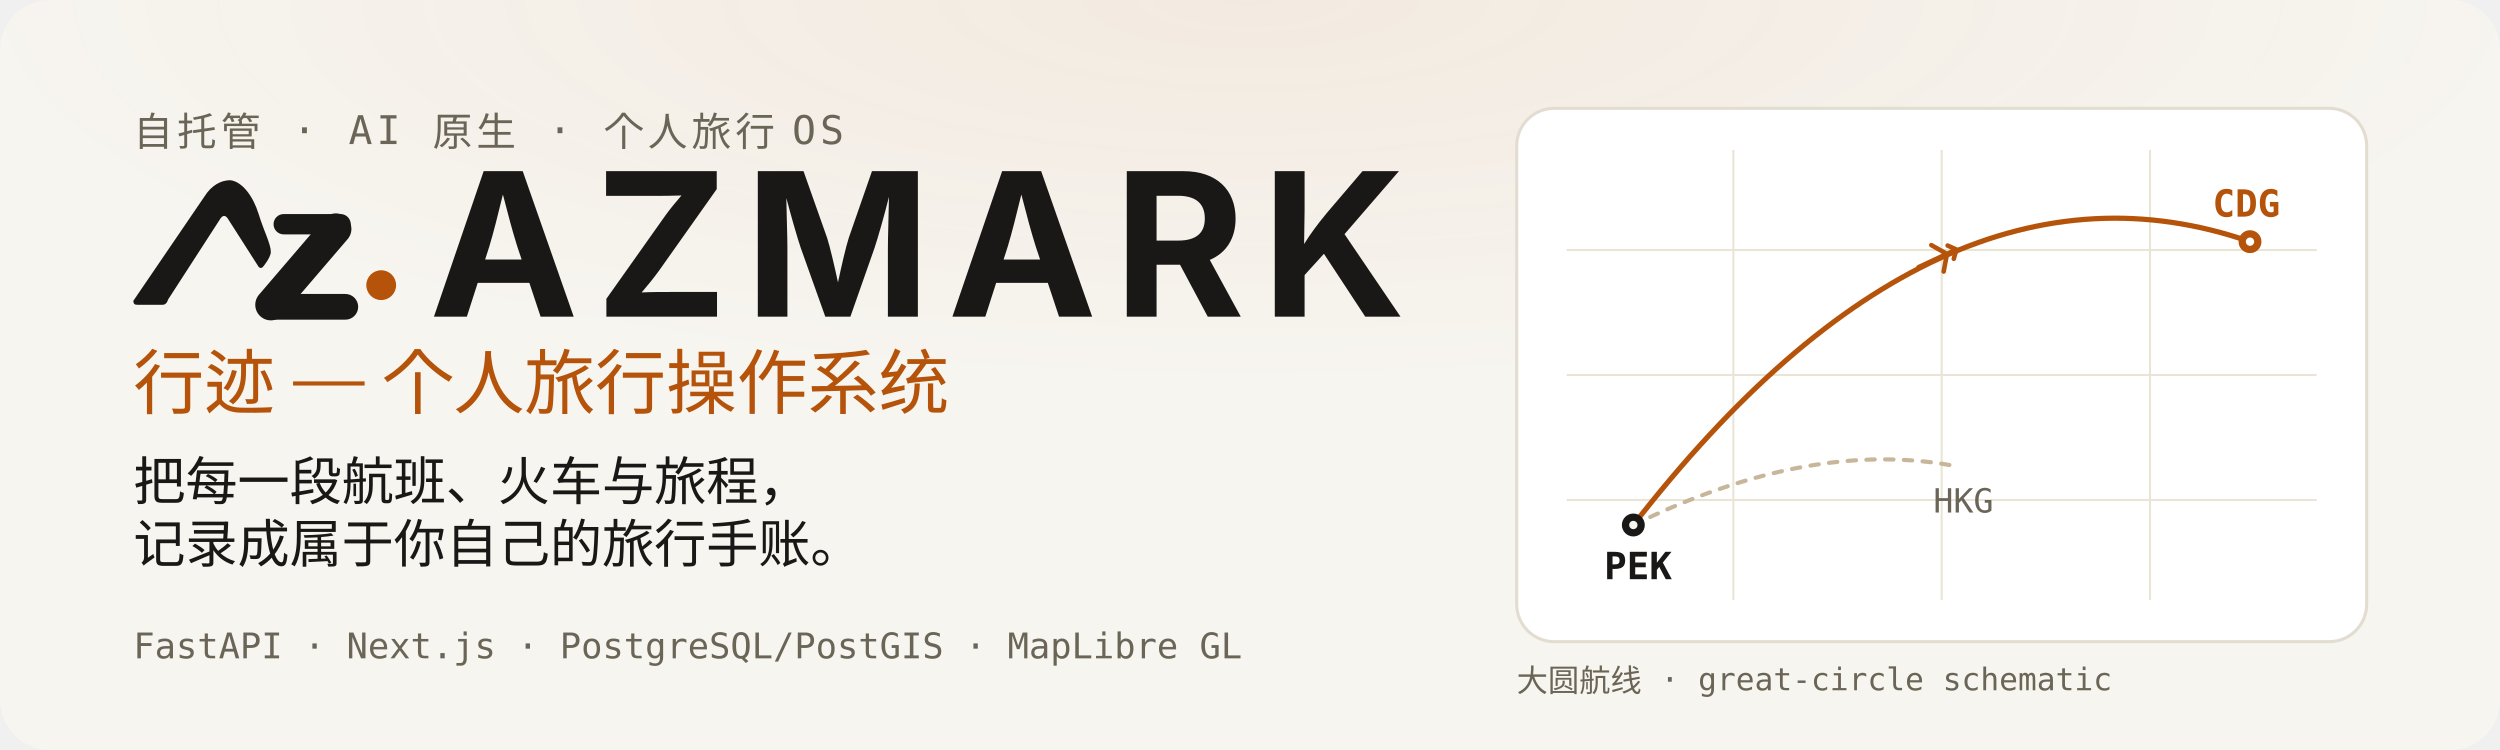
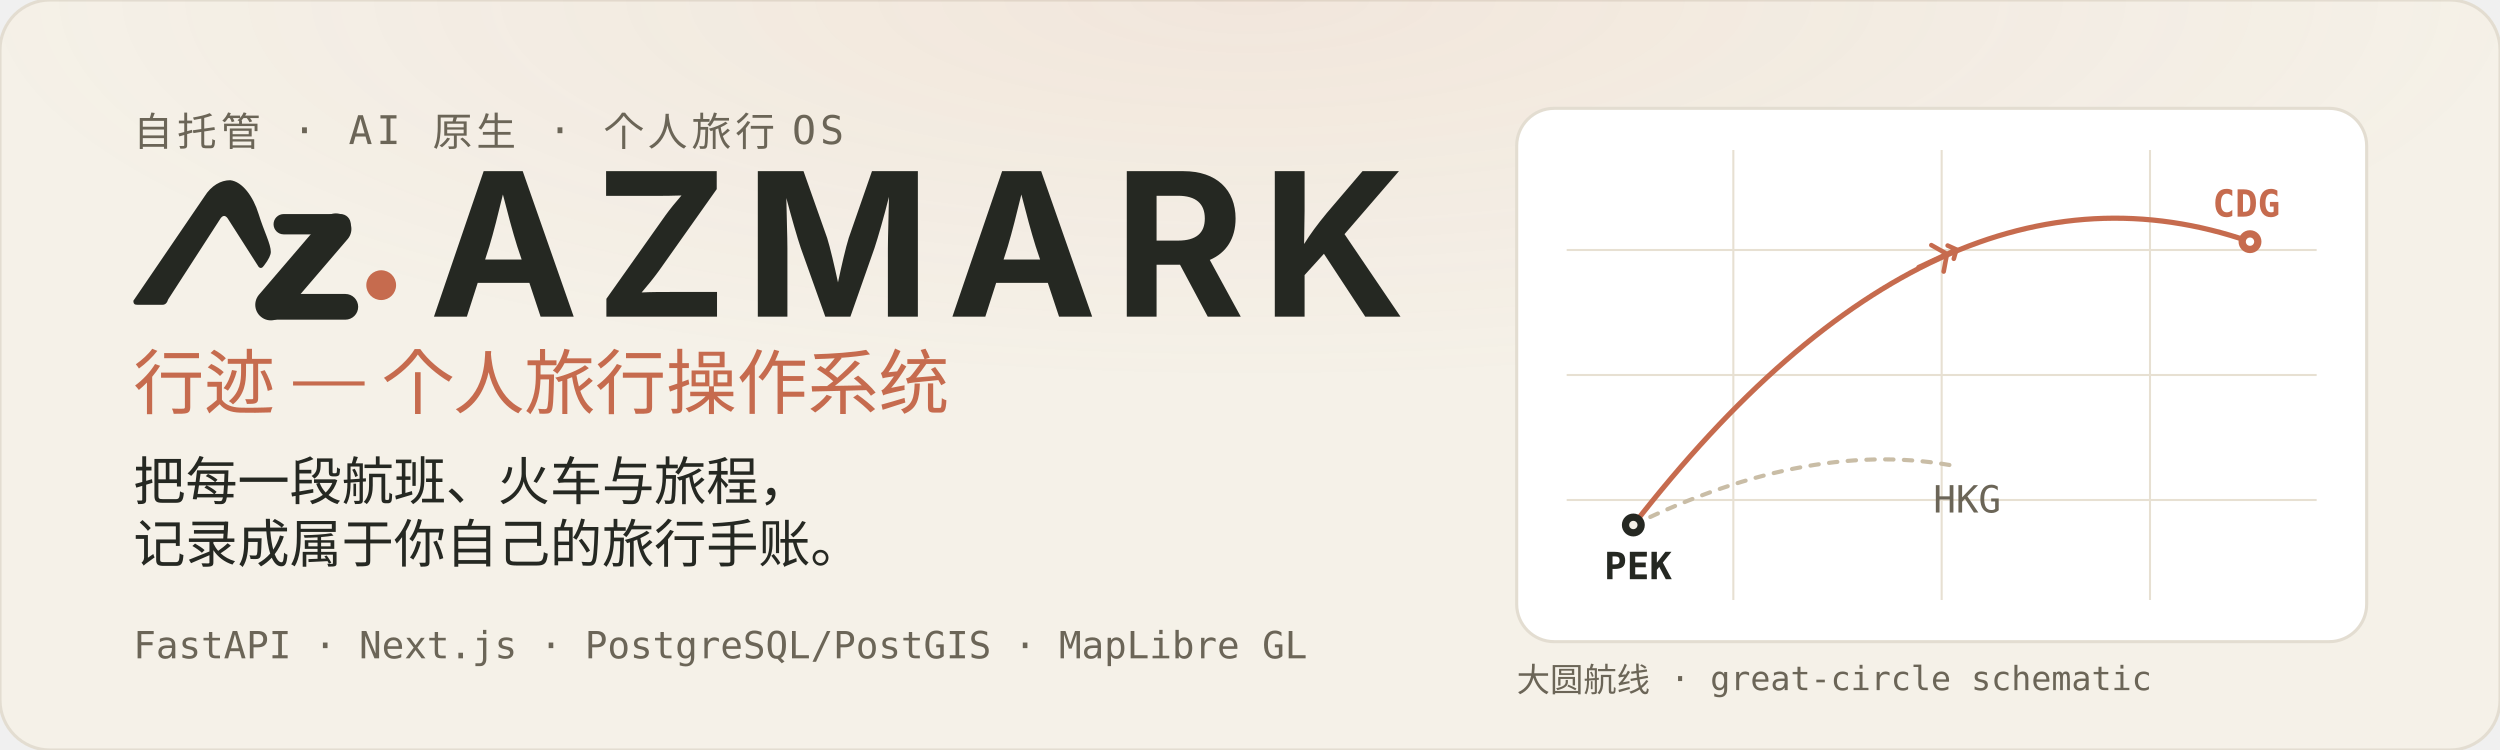
<svg xmlns="http://www.w3.org/2000/svg" width="1200" height="360" viewBox="0 0 1200 360" role="img" aria-labelledby="heroTitle heroDesc">
  <defs>
    <radialGradient id="glow" cx="50%" cy="0%" r="75%">
-       <stop offset="0%" stop-color="#b45309" stop-opacity="0.07" />
-       <stop offset="68%" stop-color="#b45309" stop-opacity="0" />
+       <stop offset="0%" stop-color="#C66B4E" stop-opacity="0.08" />
+       <stop offset="68%" stop-color="#C66B4E" stop-opacity="0" />
    </radialGradient>
  </defs>
-   <rect width="1200" height="360" rx="24" fill="#f7f5f0" />
+   <rect width="1200" height="360" rx="24" fill="#F5F1E8" stroke="#E3DDD1" stroke-width="1.5" />
  <rect width="1200" height="360" rx="24" fill="url(#glow)" />
  <g id="title-block" transform="translate(64 0)">
-     <text x="0" y="70" font-family="ui-monospace, SFMono-Regular, Menlo, monospace" font-size="19" letter-spacing="2" fill="#6b6557">自托管 · AI 原生 · 个人旅行 OS</text>
+     <text x="0" y="70" font-family="ui-monospace, SFMono-Regular, Menlo, monospace" font-size="19" letter-spacing="2" fill="#6B6557">自托管 · AI 原生 · 个人旅行 OS</text>
    <g transform="translate(-5.5 81.3) scale(0.65)">
-       <g fill="#1a1816">
+       <g fill="#252822">
        <path d="M8.5 97 C8.5 99.5 9.5 100 11.5 100 H30 Q33 100 34.2 96 L73 36 Q75.5 32.8 78 36 L101 72 Q103 74 105 71 C108.5 66.5 110 63 110 61 C110 55 105 46 101 33 C97 20 89 9 80 8 C73 8 66 12 61 20 Z" />
        <rect x="112" y="33" width="57" height="15" rx="7.5" />
        <rect x="102" y="92" width="72.5" height="19" rx="9.5" />
      </g>
-       <path d="M158 44 L110 100" fill="none" stroke="#1a1816" stroke-width="23" stroke-linecap="round" />
-       <circle cx="191.5" cy="85.5" r="11" fill="#b45309" />
+       <path d="M158 44 L110 100" fill="none" stroke="#252822" stroke-width="23" stroke-linecap="round" />
+       <circle cx="191.5" cy="85.5" r="11" fill="#C66B4E" />
    </g>
-     <text x="142" y="152" font-family="Inter, 'Helvetica Neue', Helvetica, Arial, sans-serif" font-size="96" font-weight="700" letter-spacing="8" fill="#1a1816">AZMARK</text>
-     <text x="0" y="196" font-family="Georgia, 'Songti SC', 'Noto Serif SC', serif" font-size="34" fill="#b45309">行迹 — 个人旅行操作系统</text>
-     <text x="0" y="240" font-family="-apple-system, BlinkMacSystemFont, 'Segoe UI', 'PingFang SC', sans-serif" font-size="25" font-weight="500" fill="#1a1816">把每一段航班、火车与旅程，</text>
-     <text x="0" y="270" font-family="-apple-system, BlinkMacSystemFont, 'Segoe UI', 'PingFang SC', sans-serif" font-size="25" font-weight="500" fill="#1a1816">记录成属于你自己的旅行手账。</text>
-     <text x="0" y="316" font-family="ui-monospace, SFMono-Regular, Menlo, monospace" font-size="17" fill="#6b6557">FastAPI · Next.js · PostgreSQL/PostGIS · MapLibre GL</text>
+     <text x="142" y="152" font-family="Inter, 'Helvetica Neue', Helvetica, Arial, sans-serif" font-size="96" font-weight="700" letter-spacing="8" fill="#252822">AZMARK</text>
+     <text x="0" y="196" font-family="Georgia, 'Songti SC', 'Noto Serif SC', serif" font-size="34" fill="#C66B4E">行迹 — 个人旅行操作系统</text>
+     <text x="0" y="240" font-family="-apple-system, BlinkMacSystemFont, 'Segoe UI', 'PingFang SC', sans-serif" font-size="25" font-weight="500" fill="#252822">把每一段航班、火车与旅程，</text>
+     <text x="0" y="270" font-family="-apple-system, BlinkMacSystemFont, 'Segoe UI', 'PingFang SC', sans-serif" font-size="25" font-weight="500" fill="#252822">记录成属于你自己的旅行手账。</text>
+     <text x="0" y="316" font-family="ui-monospace, SFMono-Regular, Menlo, monospace" font-size="18" fill="#6B6557">FastAPI · Next.js · PostgreSQL/PostGIS · MapLibre GL</text>
  </g>
  <g id="route-motif">
-     <rect x="728" y="52" width="408" height="256" rx="18" fill="#ffffff" stroke="#e3ddd1" stroke-width="1.5" />
-     <g stroke="#eae4d7" stroke-width="1" fill="none">
+     <rect x="728" y="52" width="408" height="256" rx="18" fill="#FFFFFF" stroke="#E3DDD1" stroke-width="1.5" />
+     <g stroke="#E7E0D2" stroke-width="1" fill="none">
      <line x1="752" y1="120" x2="1112" y2="120" />
      <line x1="752" y1="180" x2="1112" y2="180" />
      <line x1="752" y1="240" x2="1112" y2="240" />
      <line x1="832" y1="72" x2="832" y2="288" />
      <line x1="932" y1="72" x2="932" y2="288" />
      <line x1="1032" y1="72" x2="1032" y2="288" />
    </g>
-     <path d="M 784 252 Q 930 64 1080 116" fill="none" stroke="#b45309" stroke-width="2.5" stroke-linecap="round" />
-     <path d="M 784 252 Q 870 210 940 224" fill="none" stroke="#c7b69a" stroke-width="2" stroke-dasharray="4 5" stroke-linecap="round" />
+     <path d="M 784 252 Q 930 64 1080 116" fill="none" stroke="#C66B4E" stroke-width="2.5" stroke-linecap="round" />
+     <path d="M 784 252 Q 870 210 940 224" fill="none" stroke="#C9BDA6" stroke-width="2" stroke-dasharray="4 5" stroke-linecap="round" />
    <g transform="translate(930 124) rotate(-25)">
-       <path d="M -10 0 L 10 0 M 0 -7 L 5 0 L 0 7 M 7 -3.5 L 10 0 L 7 3.5" fill="none" stroke="#b45309" stroke-width="2.2" stroke-linecap="round" stroke-linejoin="round" />
+       <path d="M -10 0 L 10 0 M 0 -7 L 5 0 L 0 7 M 7 -3.5 L 10 0 L 7 3.5" fill="none" stroke="#C66B4E" stroke-width="2.2" stroke-linecap="round" stroke-linejoin="round" />
    </g>
-     <circle cx="784" cy="252" r="5.5" fill="#1a1816" />
-     <circle cx="784" cy="252" r="2" fill="#f7f5f0" />
-     <text x="770" y="278" font-family="ui-monospace, SFMono-Regular, Menlo, monospace" font-size="18" font-weight="600" fill="#1a1816">PEK</text>
-     <circle cx="1080" cy="116" r="5.5" fill="#b45309" />
-     <circle cx="1080" cy="116" r="2" fill="#ffffff" />
-     <text x="1062" y="104" font-family="ui-monospace, SFMono-Regular, Menlo, monospace" font-size="18" font-weight="600" fill="#b45309">CDG</text>
-     <text x="928" y="246" font-family="ui-monospace, SFMono-Regular, Menlo, monospace" font-size="16" fill="#6b6557">HKG</text>
-     <text x="728" y="332" font-family="ui-monospace, SFMono-Regular, Menlo, monospace" font-size="15" fill="#6b6557">大圆航线 · great-circle schematic</text>
+     <circle cx="784" cy="252" r="5.5" fill="#252822" />
+     <circle cx="784" cy="252" r="2" fill="#F5F1E8" />
+     <text x="770" y="278" font-family="ui-monospace, SFMono-Regular, Menlo, monospace" font-size="18" font-weight="600" fill="#252822">PEK</text>
+     <circle cx="1080" cy="116" r="5.5" fill="#C66B4E" />
+     <circle cx="1080" cy="116" r="2" fill="#FFFFFF" />
+     <text x="1062" y="104" font-family="ui-monospace, SFMono-Regular, Menlo, monospace" font-size="18" font-weight="600" fill="#C66B4E">CDG</text>
+     <text x="928" y="246" font-family="ui-monospace, SFMono-Regular, Menlo, monospace" font-size="18" fill="#6B6557">HKG</text>
+     <text x="728" y="332" font-family="ui-monospace, SFMono-Regular, Menlo, monospace" font-size="16" fill="#6B6557">大圆航线 · great-circle schematic</text>
  </g>
</svg>
